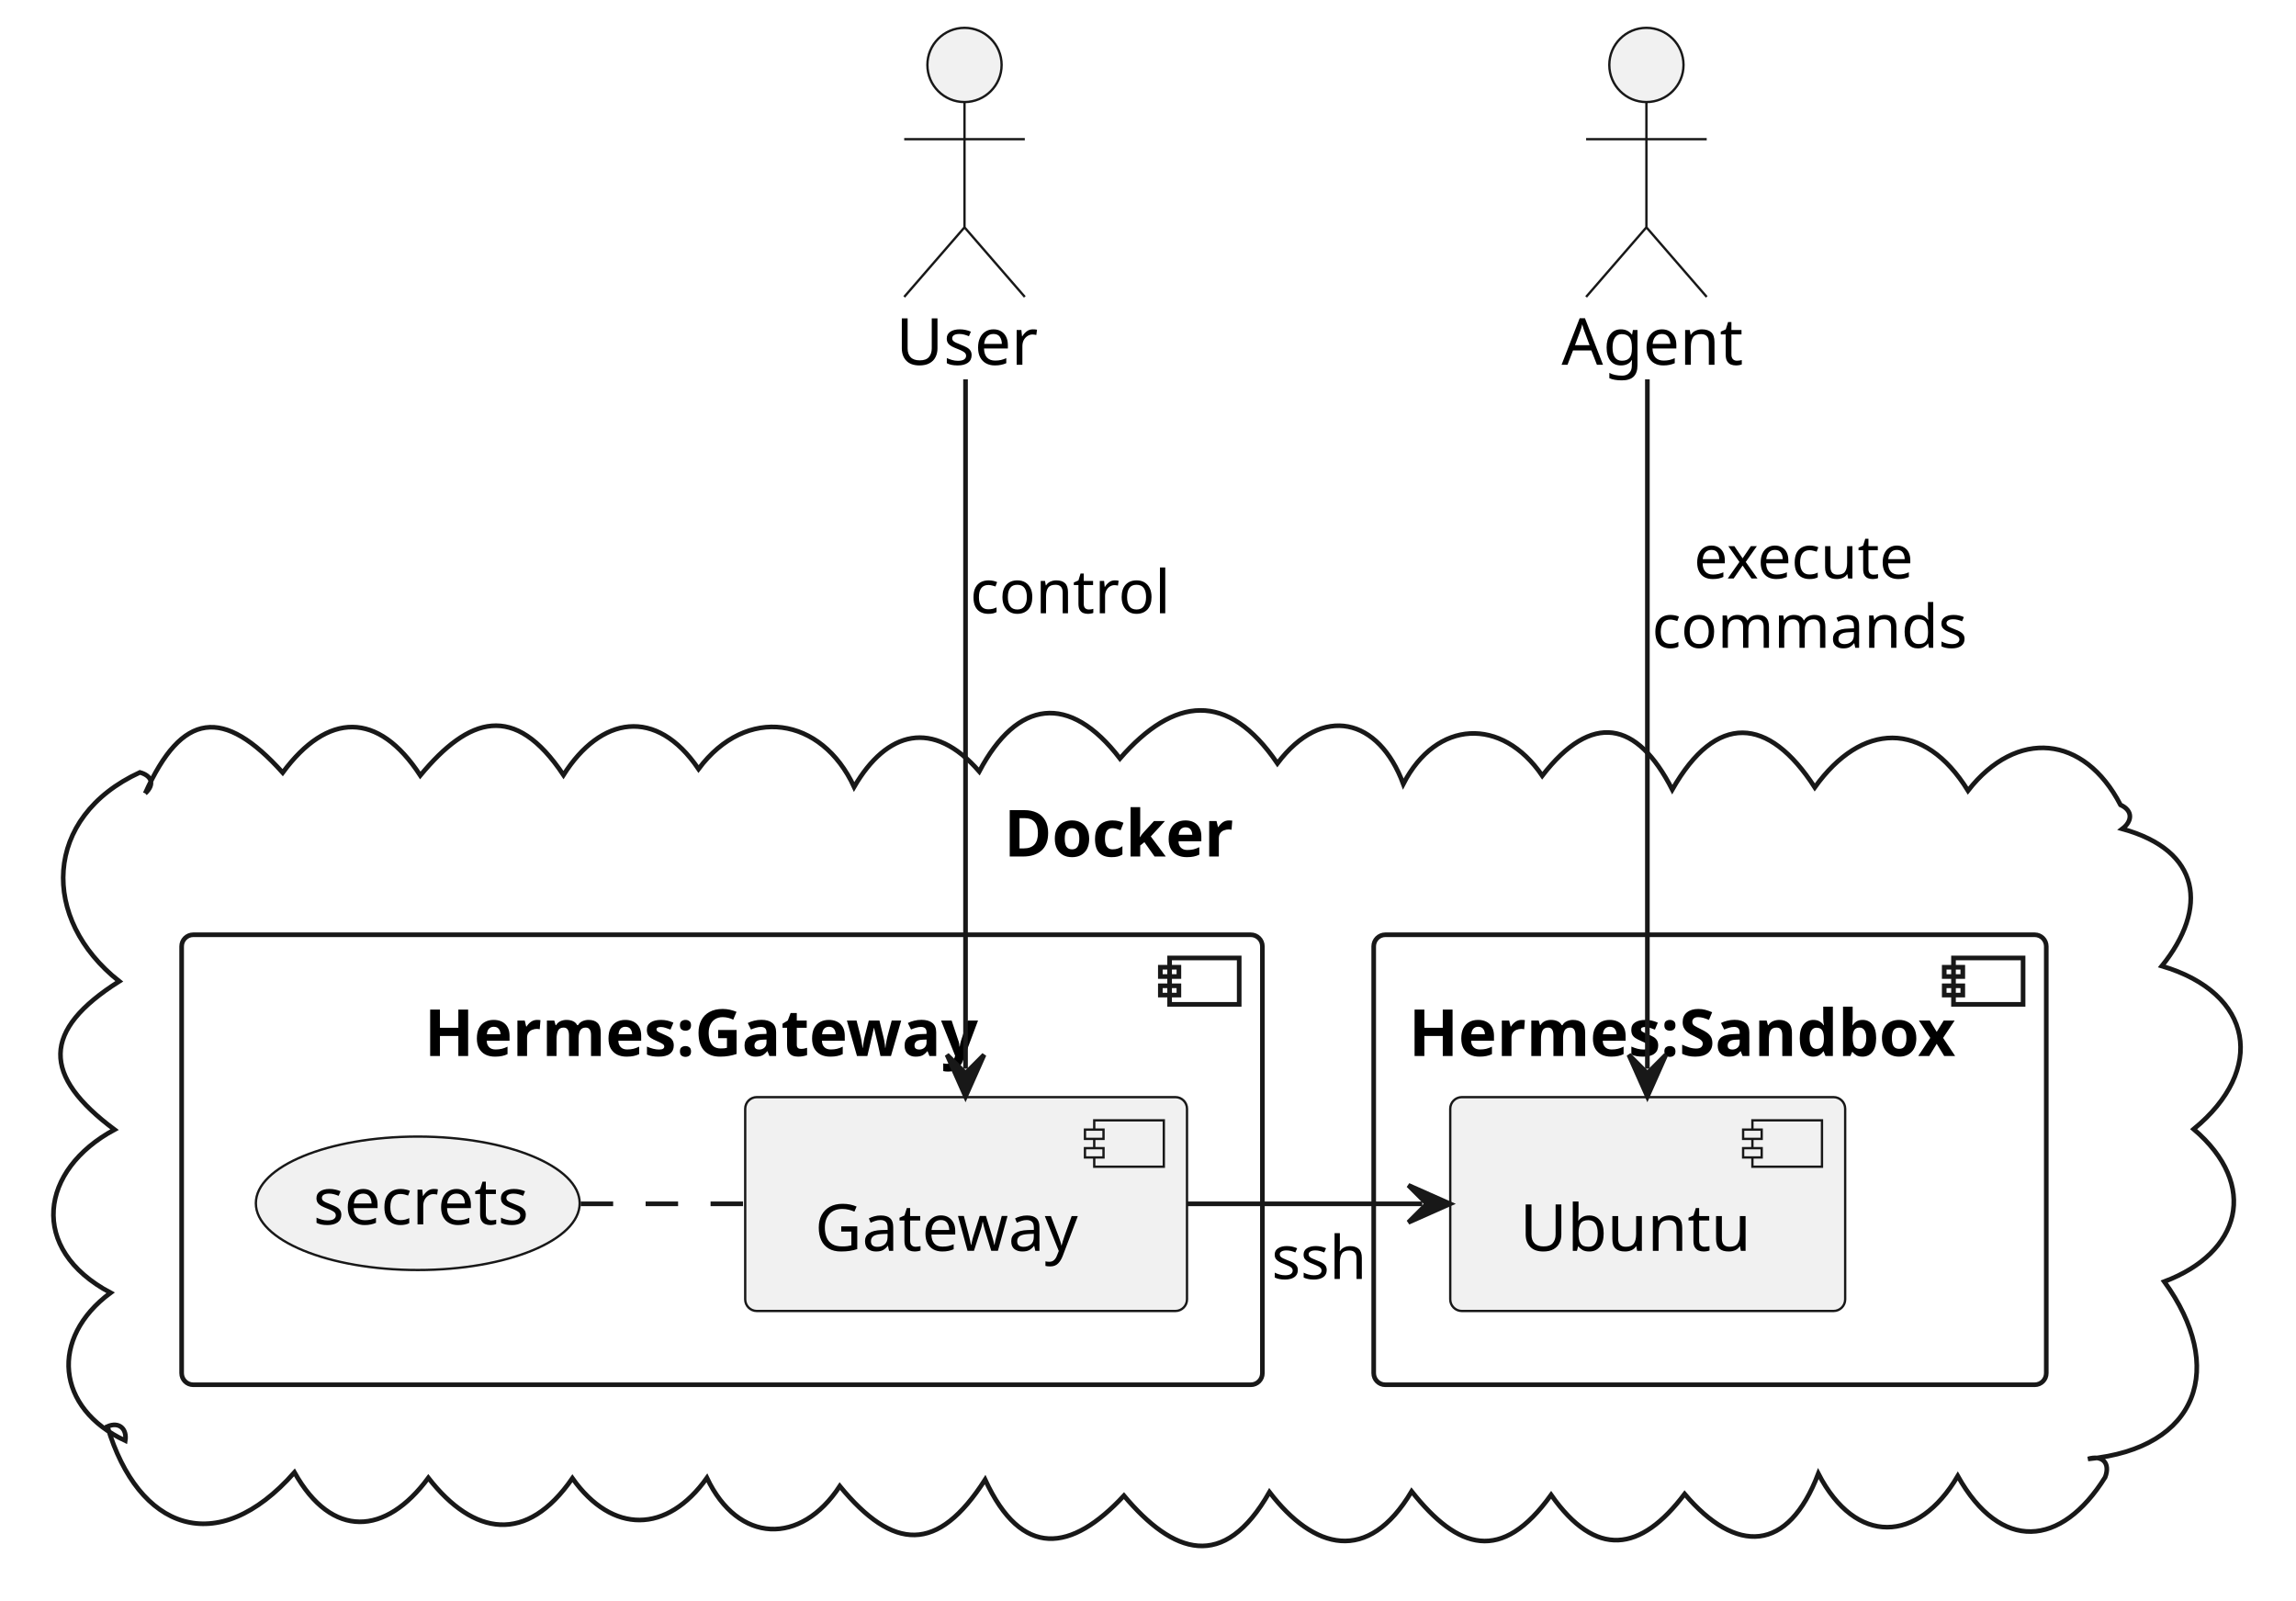
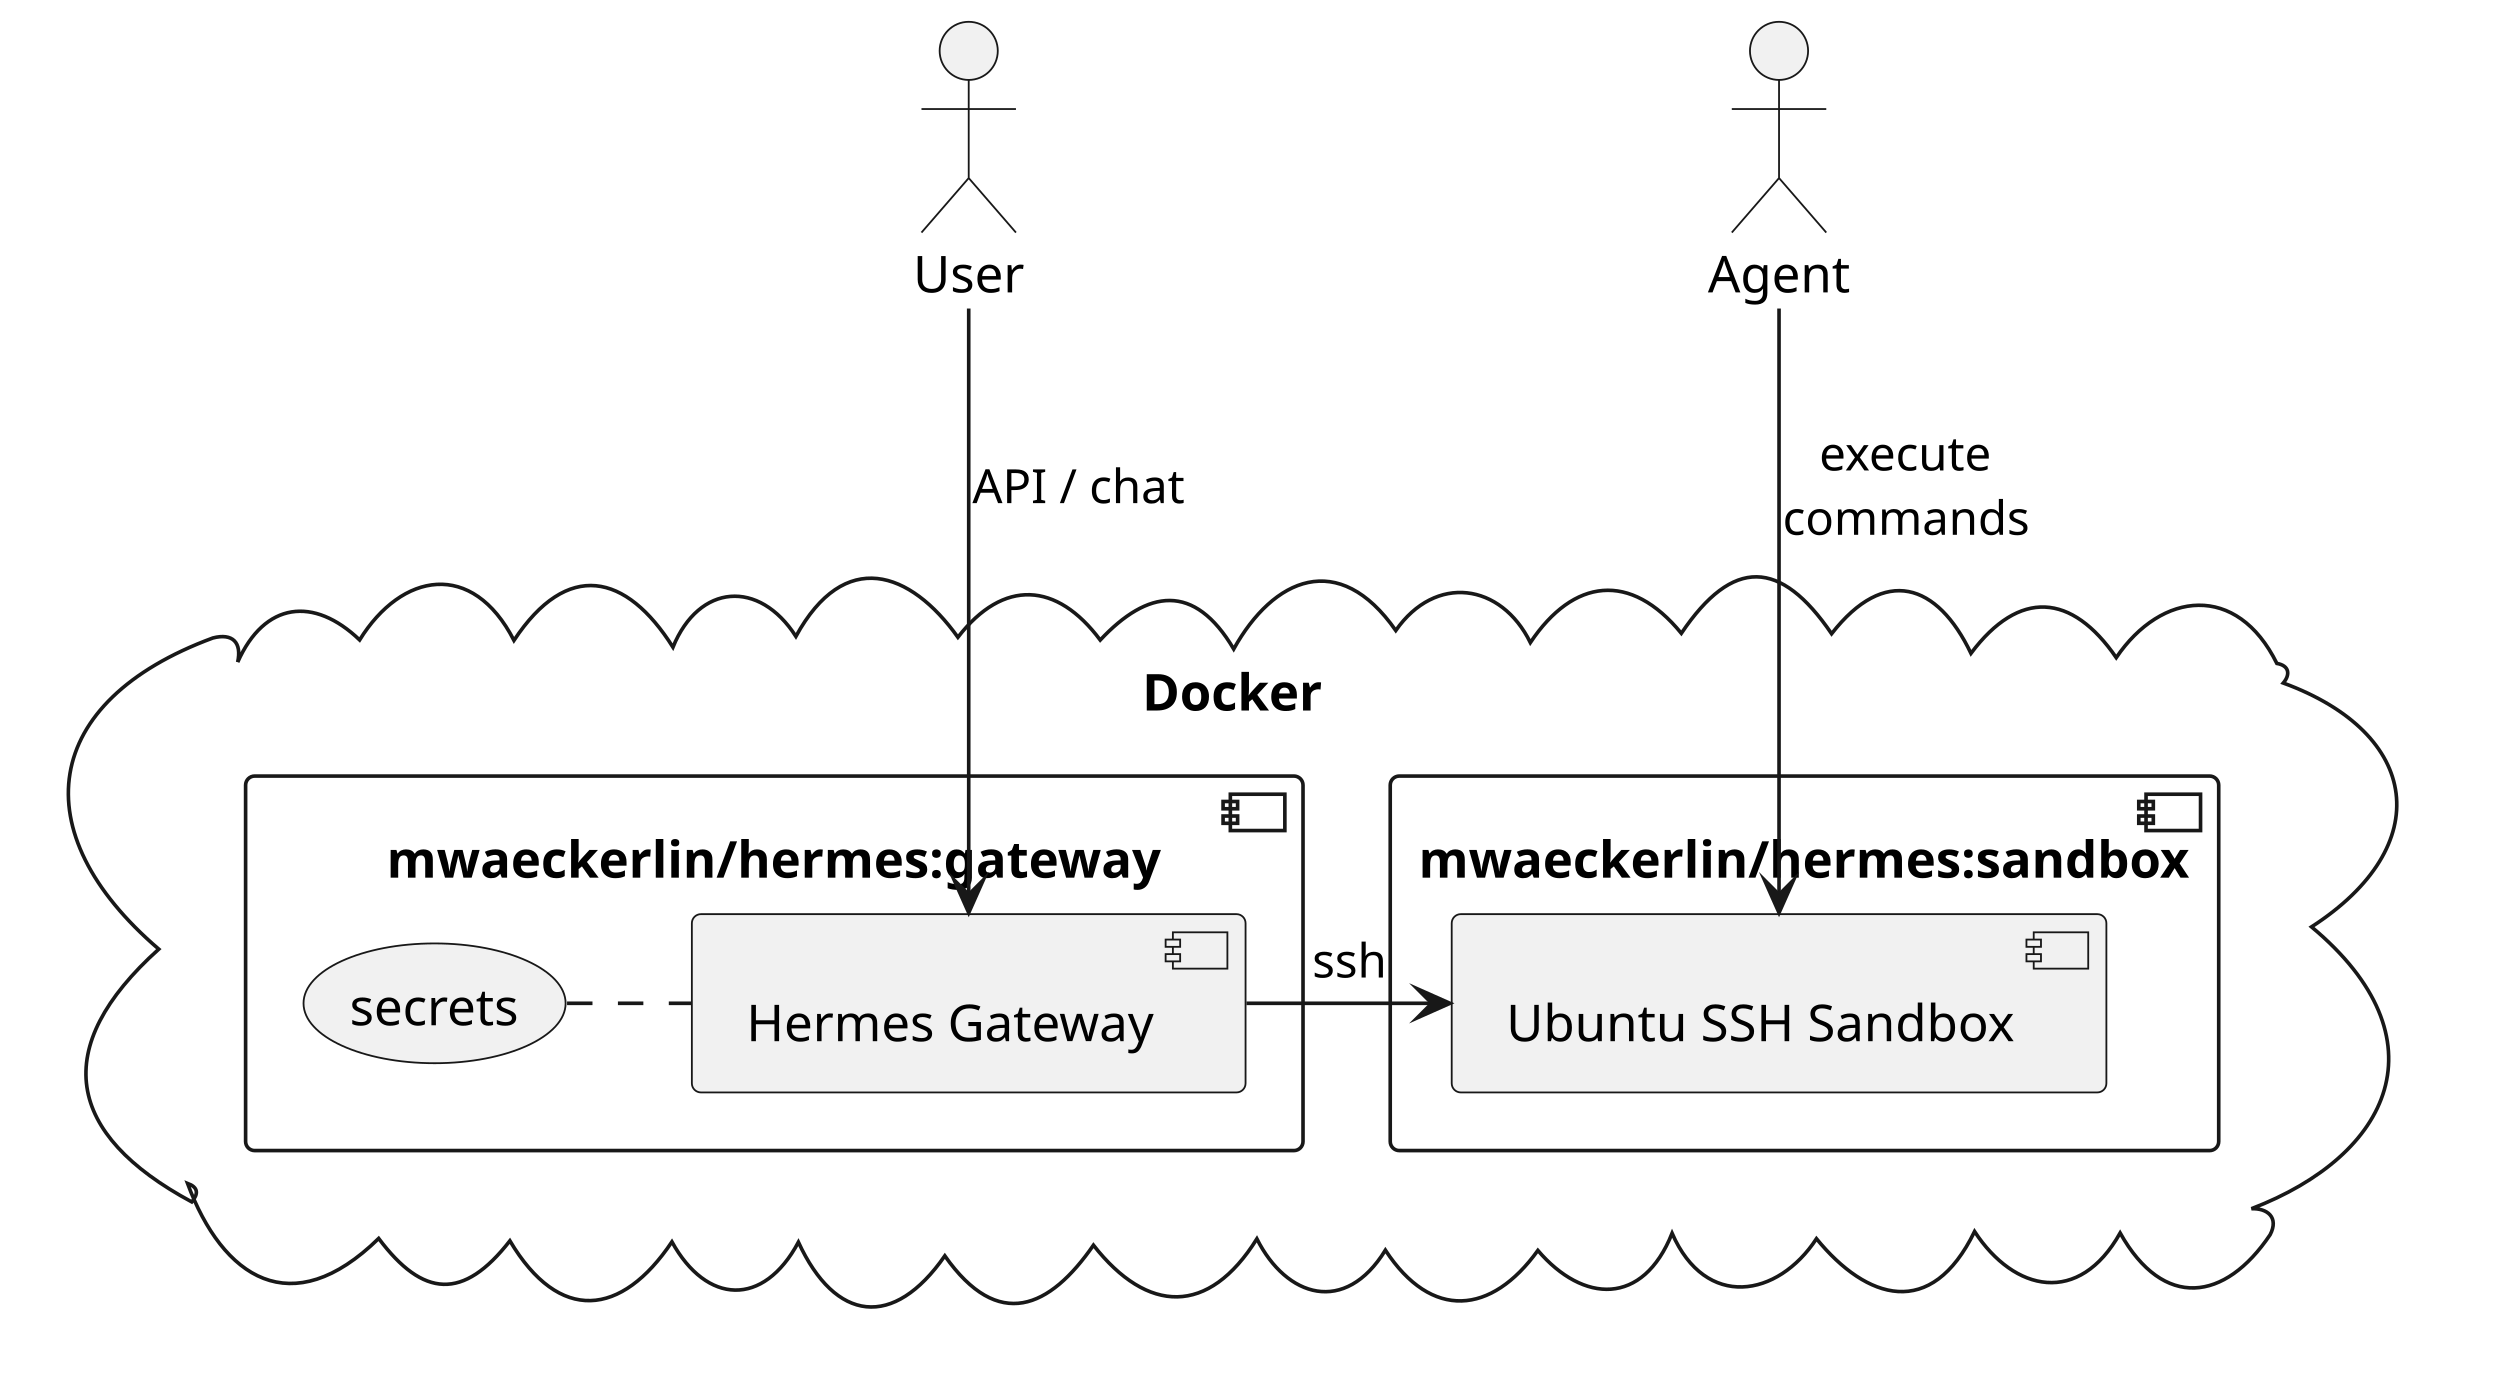
- <svg xmlns="http://www.w3.org/2000/svg" contentStyleType="text/css" data-diagram-type="DESCRIPTION" height="345px" preserveAspectRatio="none" style="width:495px;height:345px;background:#FFFFFF;" version="1.1" viewBox="0 0 495 345" width="495px" zoomAndPan="magnify">
+ <svg xmlns="http://www.w3.org/2000/svg" version="1.1" data-diagram-type="DESCRIPTION" style="width:688px;height:381px;background:#FFFFFF;" width="688px" height="381px" viewBox="0 0 688 381" zoomAndPan="magnify" preserveAspectRatio="none" contentStyleType="text/css">
  <defs />
-   <g>
-     <g class="cluster" data-qualified-name="Docker" data-source-line="19" id="ent0002">
-       <path d="M31.297,171.028 C39.227,153.334 48.211,152.395 60.949,166.552 C70.589,153.487 81.523,153.219 90.612,167.157 C101.07,154.558 110.94,151.283 121.482,167.065 C129.462,154.453 141.454,152.286 150.598,165.766 C160.94,151.915 177.139,154.499 184.142,169.631 C191.179,157.531 201.176,154.891 211.12,166.295 C219.297,150.831 230.55,149.303 241.456,163.504 C253.083,150.179 264.677,148.835 275.401,164.56 C285.088,151.712 297.279,154.784 302.539,168.999 C309.68,155.12 323.774,154.46 332.501,167.214 C343.168,153.449 352.92,155.324 360.528,170.206 C369.997,153.58 381.287,154.332 391.251,169.732 C401.342,155.652 414.822,155.126 424.289,170.433 C434.768,157.02 449.342,158.4 457.161,173.5 C459.917,174.764 459.678,177.047 457.547,178.675 C474.549,183.351 476.127,195.759 466.078,208.24 C485.901,214.113 488.587,230.602 472.939,243.398 C487.14,255.497 483.065,270.075 466.602,276.262 C479.93,294.631 474.18,312.189 450.161,314.5 C453.235,313.578 455.019,315.348 453.863,318.42 C444.391,333.579 431.302,334.612 422.08,318.168 C413.512,332.728 400.068,333.213 392.017,317.652 C385.494,334.748 374.305,335.085 363.193,322.041 C353.707,334.57 344.074,335.976 334.411,322.235 C323.716,337.078 314.348,334.06 304.338,321.484 C294.923,337.275 283.245,334.07 273.688,321.64 C263.821,338.912 252.913,334.975 242.315,322.409 C231.009,334.552 220.311,336.095 212.385,318.954 C202.169,334.869 192.601,334.354 181.052,320.351 C172.652,333.191 159.132,332.769 152.405,318.577 C143.859,330.567 132.018,330.779 123.408,318.655 C113.553,332.895 102.128,331.115 92.345,318.571 C83.169,331.007 71.563,331.787 63.484,317.391 C46.79,336.295 29.772,329.702 23.161,307.5 C25.66,306.396 27.415,307.997 27.009,310.553 C12.081,303.591 10.613,288.438 23.837,278.673 C6,269.215 8.626,252.139 24.69,243.502 C9.057,231.853 8.913,222.147 25.709,211.531 C8.668,198.113 9.202,176.161 30.161,166.5 C32.786,167.241 33.382,169.106 31.297,171.028" fill="none" style="stroke:#181818;stroke-width:1;" />
-       <text fill="#000000" font-family="sans-serif" font-size="14" font-weight="bold" lengthAdjust="spacing" textLength="47.469" x="216.426" y="184.632">Docker</text>
+   <g font-family="sans-serif" lengthAdjust="spacing">
+     <g class="cluster" data-qualified-name="Docker" id="ent0001" data-source-line="27">
+       <path d="M65.408,182.229 C72.781,165.61 86.366,164.039 98.969,176.11 C110.528,157.464 129.999,153.961 141.443,176.229 C156.121,154.061 172.337,157.71 185.193,178.101 C192.381,160.561 208.918,159.382 219.03,175.129 C232.406,150.74 250.474,157.001 263.617,175.371 C276.174,159.164 290.856,160.153 302.783,176.138 C315.835,162.216 328.639,160.23 339.518,178.609 C350.416,159.032 368.413,151.053 384.121,173.505 C395.051,157.876 413.105,160.433 421.157,176.833 C433.027,159.119 448.702,157.188 462.707,174.285 C476.874,153.288 490.006,153.81 504.057,174.4 C518.68,155.676 533.151,160.412 542.411,179.798 C555.695,162.076 570.155,163.183 582.391,180.977 C594.823,162.661 615.621,160.34 626.591,182.57 C630.006,183.178 630.35,185.585 628.363,187.967 C666.308,201.86 670.613,232.798 636.131,255.075 C673.099,285.901 658.099,317.909 619.591,332.64 C623.983,332.462 627.213,335.032 624.74,339.794 C612.352,358.216 595.405,360.57 583.464,339.328 C572.137,359.445 554.355,355.62 543.404,338.919 C531.447,363.409 513.729,357.779 499.892,340.897 C489.23,357.138 469.425,360.528 460.159,339.412 C452.105,359.523 435.699,358.701 423.221,344.122 C410.451,361.829 393.969,363.466 381.26,344.053 C370.128,362.057 354.016,357.069 345.895,340.934 C332.579,362.205 315.788,361.625 300.916,342.674 C288.906,360.021 274.779,366.564 260.016,345.615 C245.881,365.904 229.9,363.903 219.722,341.85 C210.079,359.841 194.463,359.043 184.915,341.756 C171.042,362.407 153.919,364.323 140.321,341.475 C127.503,357.924 116.445,357.147 104.215,340.826 C80.232,364.277 61.277,351.735 51.591,325.64 C54.595,326.767 54.65,328.515 52.782,330.773 C18.095,312.109 13.532,288.338 43.693,261.202 C6,228.942 11.27,193.04 58.591,175.57 C64.062,174.157 66.582,176.838 65.408,182.229" style="stroke:#181818;stroke-width:1;" fill="none" />
+       <text x="314.325" y="195.536" fill="#000" font-size="14" textLength="49.532" font-weight="700">Docker</text>
    </g>
-     <g class="cluster" data-qualified-name="Docker.Hermes.Gateway" data-source-line="20" id="ent0003">
-       <rect fill="none" height="97" rx="2.5" ry="2.5" style="stroke:#181818;stroke-width:1;" width="233" x="39.161" y="201.5" />
-       <rect fill="none" height="10" style="stroke:#181818;stroke-width:1;" width="15" x="252.161" y="206.5" />
-       <rect fill="none" height="2" style="stroke:#181818;stroke-width:1;" width="4" x="250.161" y="208.5" />
-       <rect fill="none" height="2" style="stroke:#181818;stroke-width:1;" width="4" x="250.161" y="212.5" />
-       <text fill="#000000" font-family="sans-serif" font-size="14" font-weight="bold" lengthAdjust="spacing" textLength="128.379" x="91.471" y="227.632">Hermes:Gateway</text>
+     <g class="cluster" data-qualified-name="Docker.mwaeckerlin.hermes.gateway" id="ent0002" data-source-line="28">
+       <rect x="67.591" y="213.57" width="291" height="103.07" fill="none" style="stroke:#181818;stroke-width:1;" rx="2.5" ry="2.5" />
+       <rect x="338.591" y="218.57" width="15" height="10" fill="none" style="stroke:#181818;stroke-width:1;" />
+       <rect x="336.591" y="220.57" width="4" height="2" fill="none" style="stroke:#181818;stroke-width:1;" />
+       <rect x="336.591" y="224.57" width="4" height="2" fill="none" style="stroke:#181818;stroke-width:1;" />
+       <text x="106.412" y="241.536" fill="#000" font-size="14" textLength="213.359" font-weight="700">mwaeckerlin/hermes:gateway</text>
    </g>
-     <g class="cluster" data-qualified-name="Docker.Hermes.Sandbox" data-source-line="23" id="ent0007">
-       <rect fill="none" height="97" rx="2.5" ry="2.5" style="stroke:#181818;stroke-width:1;" width="145" x="296.161" y="201.5" />
-       <rect fill="none" height="10" style="stroke:#181818;stroke-width:1;" width="15" x="421.161" y="206.5" />
-       <rect fill="none" height="2" style="stroke:#181818;stroke-width:1;" width="4" x="419.161" y="208.5" />
-       <rect fill="none" height="2" style="stroke:#181818;stroke-width:1;" width="4" x="419.161" y="212.5" />
-       <text fill="#000000" font-family="sans-serif" font-size="14" font-weight="bold" lengthAdjust="spacing" textLength="129.91" x="303.706" y="227.632">Hermes:Sandbox</text>
+     <g class="cluster" data-qualified-name="Docker.mwaeckerlin.hermes.sandbox" id="ent0006" data-source-line="31">
+       <rect x="382.591" y="213.57" width="228" height="103.07" fill="none" style="stroke:#181818;stroke-width:1;" rx="2.5" ry="2.5" />
+       <rect x="590.591" y="218.57" width="15" height="10" fill="none" style="stroke:#181818;stroke-width:1;" />
+       <rect x="588.591" y="220.57" width="4" height="2" fill="none" style="stroke:#181818;stroke-width:1;" />
+       <rect x="588.591" y="224.57" width="4" height="2" fill="none" style="stroke:#181818;stroke-width:1;" />
+       <text x="390.402" y="241.536" fill="#000" font-size="14" textLength="212.379" font-weight="700">mwaeckerlin/hermes:sandbox</text>
    </g>
-     <g class="entity" data-qualified-name="Docker.Hermes.Gateway.secrets" data-source-line="21" id="ent0004">
-       <ellipse cx="90.068" cy="259.384" fill="#F1F1F1" rx="34.907" ry="14.383" style="stroke:#181818;stroke-width:0.5;" />
-       <text fill="#000000" font-family="sans-serif" font-size="14" lengthAdjust="spacing" textLength="45.124" x="67.506" y="263.933">secrets</text>
+     <g class="entity" data-qualified-name="Docker.mwaeckerlin.hermes.gateway.secrets" id="ent0003" data-source-line="29">
+       <ellipse cx="119.595" cy="276.113" rx="36.064" ry="16.483" fill="#F1F1F1" style="stroke:#181818;stroke-width:0.5;" />
+       <text x="96.215" y="282.147" fill="#000" font-size="14" textLength="46.76">secrets</text>
    </g>
-     <g class="entity" data-qualified-name="Docker.Hermes.Gateway.Gateway" data-source-line="21" id="ent0005">
-       <rect fill="#F1F1F1" height="46.099" rx="2.5" ry="2.5" style="stroke:#181818;stroke-width:0.5;" width="95.248" x="160.661" y="236.5" />
-       <rect fill="#F1F1F1" height="10" style="stroke:#181818;stroke-width:0.5;" width="15" x="235.909" y="241.5" />
-       <rect fill="#F1F1F1" height="2" style="stroke:#181818;stroke-width:0.5;" width="4" x="233.909" y="243.5" />
-       <rect fill="#F1F1F1" height="2" style="stroke:#181818;stroke-width:0.5;" width="4" x="233.909" y="247.5" />
-       <text fill="#000000" font-family="sans-serif" font-size="14" lengthAdjust="spacing" textLength="55.248" x="175.661" y="269.632">Gateway</text>
+     <g class="entity" data-qualified-name="Docker.mwaeckerlin.hermes.gateway.Hermes Gateway" id="ent0004" data-source-line="29">
+       <rect x="190.401" y="251.57" width="152.378" height="49.068" fill="#F1F1F1" style="stroke:#181818;stroke-width:0.5;" rx="2.5" ry="2.5" />
+       <rect x="322.779" y="256.57" width="15" height="10" fill="#F1F1F1" style="stroke:#181818;stroke-width:0.5;" />
+       <rect x="320.779" y="258.57" width="4" height="2" fill="#F1F1F1" style="stroke:#181818;stroke-width:0.5;" />
+       <rect x="320.779" y="262.57" width="4" height="2" fill="#F1F1F1" style="stroke:#181818;stroke-width:0.5;" />
+       <text x="205.401" y="286.536" fill="#000" font-size="14" textLength="112.378">Hermes Gateway</text>
    </g>
-     <g class="entity" data-qualified-name="Docker.Hermes.Sandbox.Ubuntu" data-source-line="24" id="ent0008">
-       <rect fill="#F1F1F1" height="46.099" rx="2.5" ry="2.5" style="stroke:#181818;stroke-width:0.5;" width="85.144" x="312.661" y="236.5" />
-       <rect fill="#F1F1F1" height="10" style="stroke:#181818;stroke-width:0.5;" width="15" x="377.805" y="241.5" />
-       <rect fill="#F1F1F1" height="2" style="stroke:#181818;stroke-width:0.5;" width="4" x="375.805" y="243.5" />
-       <rect fill="#F1F1F1" height="2" style="stroke:#181818;stroke-width:0.5;" width="4" x="375.805" y="247.5" />
-       <text fill="#000000" font-family="sans-serif" font-size="14" lengthAdjust="spacing" textLength="45.145" x="327.661" y="269.632">Ubuntu</text>
+     <g class="entity" data-qualified-name="Docker.mwaeckerlin.hermes.sandbox.Ubuntu SSH Sandbox" id="ent0007" data-source-line="32">
+       <rect x="399.511" y="251.57" width="180.167" height="49.068" fill="#F1F1F1" style="stroke:#181818;stroke-width:0.5;" rx="2.5" ry="2.5" />
+       <rect x="559.679" y="256.57" width="15" height="10" fill="#F1F1F1" style="stroke:#181818;stroke-width:0.5;" />
+       <rect x="557.679" y="258.57" width="4" height="2" fill="#F1F1F1" style="stroke:#181818;stroke-width:0.5;" />
+       <rect x="557.679" y="262.57" width="4" height="2" fill="#F1F1F1" style="stroke:#181818;stroke-width:0.5;" />
+       <text x="414.511" y="286.536" fill="#000" font-size="14" textLength="140.167">Ubuntu SSH Sandbox</text>
    </g>
-     <g class="entity" data-qualified-name="User" data-source-line="27" id="ent0009">
-       <ellipse cx="207.94" cy="14" fill="#F1F1F1" rx="8" ry="8" style="stroke:#181818;stroke-width:0.5;" />
-       <path d="M207.94,22 L207.94,49 M194.94,30 L220.94,30 M207.94,49 L194.94,64 M207.94,49 L220.94,64" fill="none" style="stroke:#181818;stroke-width:0.5;" />
-       <text fill="#000000" font-family="sans-serif" font-size="14" lengthAdjust="spacing" textLength="29.559" x="193.161" y="78.632">User</text>
+     <g class="entity" data-qualified-name="User" id="ent0008" data-source-line="35">
+       <ellipse cx="266.59" cy="14" rx="8" ry="8" fill="#F1F1F1" style="stroke:#181818;stroke-width:0.5;" />
+       <path d="M266.59,22 L266.59,49 M253.59,30 L279.59,30 M266.59,49 L253.59,64 M266.59,49 L279.59,64" style="stroke:#181818;stroke-width:0.5;" fill="none" />
+       <text x="251.281" y="80.466" fill="#000" font-size="14" textLength="30.618">User</text>
    </g>
-     <g class="entity" data-qualified-name="Agent" data-source-line="28" id="ent0011">
-       <ellipse cx="354.954" cy="14" fill="#F1F1F1" rx="8" ry="8" style="stroke:#181818;stroke-width:0.5;" />
-       <path d="M354.954,22 L354.954,49 M341.954,30 L367.954,30 M354.954,49 L341.954,64 M354.954,49 L367.954,64" fill="none" style="stroke:#181818;stroke-width:0.5;" />
-       <text fill="#000000" font-family="sans-serif" font-size="14" lengthAdjust="spacing" textLength="36.586" x="336.661" y="78.632">Agent</text>
+     <g class="entity" data-qualified-name="Agent" id="ent0011" data-source-line="37">
+       <ellipse cx="489.59" cy="14" rx="8" ry="8" fill="#F1F1F1" style="stroke:#181818;stroke-width:0.5;" />
+       <path d="M489.59,22 L489.59,49 M476.59,30 L502.59,30 M489.59,49 L476.59,64 M489.59,49 L502.59,64" style="stroke:#181818;stroke-width:0.5;" fill="none" />
+       <text x="470.011" y="80.466" fill="#000" font-size="14" textLength="39.158">Agent</text>
    </g>
-     <g class="link" data-entity-1="ent0004" data-entity-2="ent0005" data-link-type="association" data-source-line="21" id="lnk6">
-       <path d="M125.191,259.5 C136.971,259.5 148.741,259.5 160.521,259.5" fill="none" id="secrets-Gateway" style="stroke:#181818;stroke-width:1;stroke-dasharray:7,7;" />
+     <g class="link" data-entity-1="ent0003" data-entity-2="ent0004" id="lnk5" data-source-line="29" data-link-type="association">
+       <path d="M156.051,276.11 C167.421,276.11 178.791,276.11 190.161,276.11" style="stroke:#181818;stroke-width:1;stroke-dasharray:7,7;" fill="none" id="secrets-Hermes Gateway" />
    </g>
-     <g class="link" data-entity-1="ent0009" data-entity-2="ent0005" data-link-type="dependency" data-source-line="27" id="lnk10">
-       <path d="M208.161,81.78 C208.161,126.44 208.161,193.82 208.161,230.37" fill="none" id="User-to-Gateway" style="stroke:#181818;stroke-width:1;" />
-       <polygon fill="#181818" points="208.161,236.37,212.161,227.37,208.161,231.37,204.161,227.37,208.161,236.37" style="stroke:#181818;stroke-width:1;" />
-       <text fill="#000000" font-family="sans-serif" font-size="13" lengthAdjust="spacing" textLength="39.019" x="209.161" y="132.194">control</text>
+     <g class="link" data-entity-1="ent0008" data-entity-2="ent0004" id="lnk9" data-source-line="35" data-link-type="dependency">
+       <path d="M266.591,84.9 C266.591,132.51 266.591,206.7 266.591,246.19" style="stroke:#181818;stroke-width:1;" fill="none" id="User-to-Hermes Gateway" />
+       <polygon points="266.591,251.19,270.591,242.19,266.591,246.19,262.591,242.19,266.591,251.19" fill="#181818" style="stroke:#181818;stroke-width:1;stroke-linejoin:miter;stroke-miterlimit:10;" />
+       <text x="267.591" y="138.467" fill="#000" font-size="13" textLength="58.435">API / chat</text>
    </g>
-     <g class="link" data-entity-1="ent0011" data-entity-2="ent0008" data-link-type="dependency" data-source-line="28" id="lnk12">
-       <path d="M355.161,81.78 C355.161,126.44 355.161,193.82 355.161,230.37" fill="none" id="Agent-to-Ubuntu" style="stroke:#181818;stroke-width:1;" />
-       <polygon fill="#181818" points="355.161,236.37,359.161,227.37,355.161,231.37,351.161,227.37,355.161,236.37" style="stroke:#181818;stroke-width:1;" />
-       <text fill="#000000" font-family="sans-serif" font-size="13" lengthAdjust="spacing" textLength="45.532" x="365.184" y="124.694">execute</text>
-       <text fill="#000000" font-family="sans-serif" font-size="13" lengthAdjust="spacing" textLength="63.578" x="356.161" y="139.643">commands</text>
+     <g class="link" data-entity-1="ent0004" data-entity-2="ent0007" id="lnk10" data-source-line="36" data-link-type="dependency">
+       <path d="M343.021,276.11 C361.051,276.11 375.441,276.11 394.031,276.11" style="stroke:#181818;stroke-width:1;" fill="none" id="Hermes Gateway-to-Ubuntu SSH Sandbox" />
+       <polygon points="399.031,276.11,390.031,272.11,394.031,276.11,390.031,280.11,399.031,276.11" fill="#181818" style="stroke:#181818;stroke-width:1;stroke-linejoin:miter;stroke-miterlimit:10;" />
+       <text x="361.141" y="269.007" fill="#000" font-size="13" textLength="20.488">ssh</text>
    </g>
-     <g class="link" data-entity-1="ent0005" data-entity-2="ent0008" data-link-type="dependency" data-source-line="29" id="lnk13">
-       <path d="M255.891,259.5 C274.161,259.5 288.871,259.5 306.631,259.5" fill="none" id="Gateway-to-Ubuntu" style="stroke:#181818;stroke-width:1;" />
-       <polygon fill="#181818" points="312.631,259.5,303.631,255.5,307.631,259.5,303.631,263.5,312.631,259.5" style="stroke:#181818;stroke-width:1;" />
-       <text fill="#000000" font-family="sans-serif" font-size="13" lengthAdjust="spacing" textLength="20.23" x="274.161" y="275.694">ssh</text>
+     <g class="link" data-entity-1="ent0011" data-entity-2="ent0007" id="lnk12" data-source-line="37" data-link-type="dependency">
+       <path d="M489.591,84.9 C489.591,132.51 489.591,206.7 489.591,246.19" style="stroke:#181818;stroke-width:1;" fill="none" id="Agent-to-Ubuntu SSH Sandbox" />
+       <polygon points="489.591,251.19,493.591,242.19,489.591,246.19,485.591,242.19,489.591,251.19" fill="#181818" style="stroke:#181818;stroke-width:1;stroke-linejoin:miter;stroke-miterlimit:10;" />
+       <text x="500.653" y="129.467" fill="#000" font-size="13" textLength="47.84">execute</text>
+       <text x="490.591" y="147.173" fill="#000" font-size="13" textLength="67.964">commands</text>
    </g>
  </g>
</svg>
